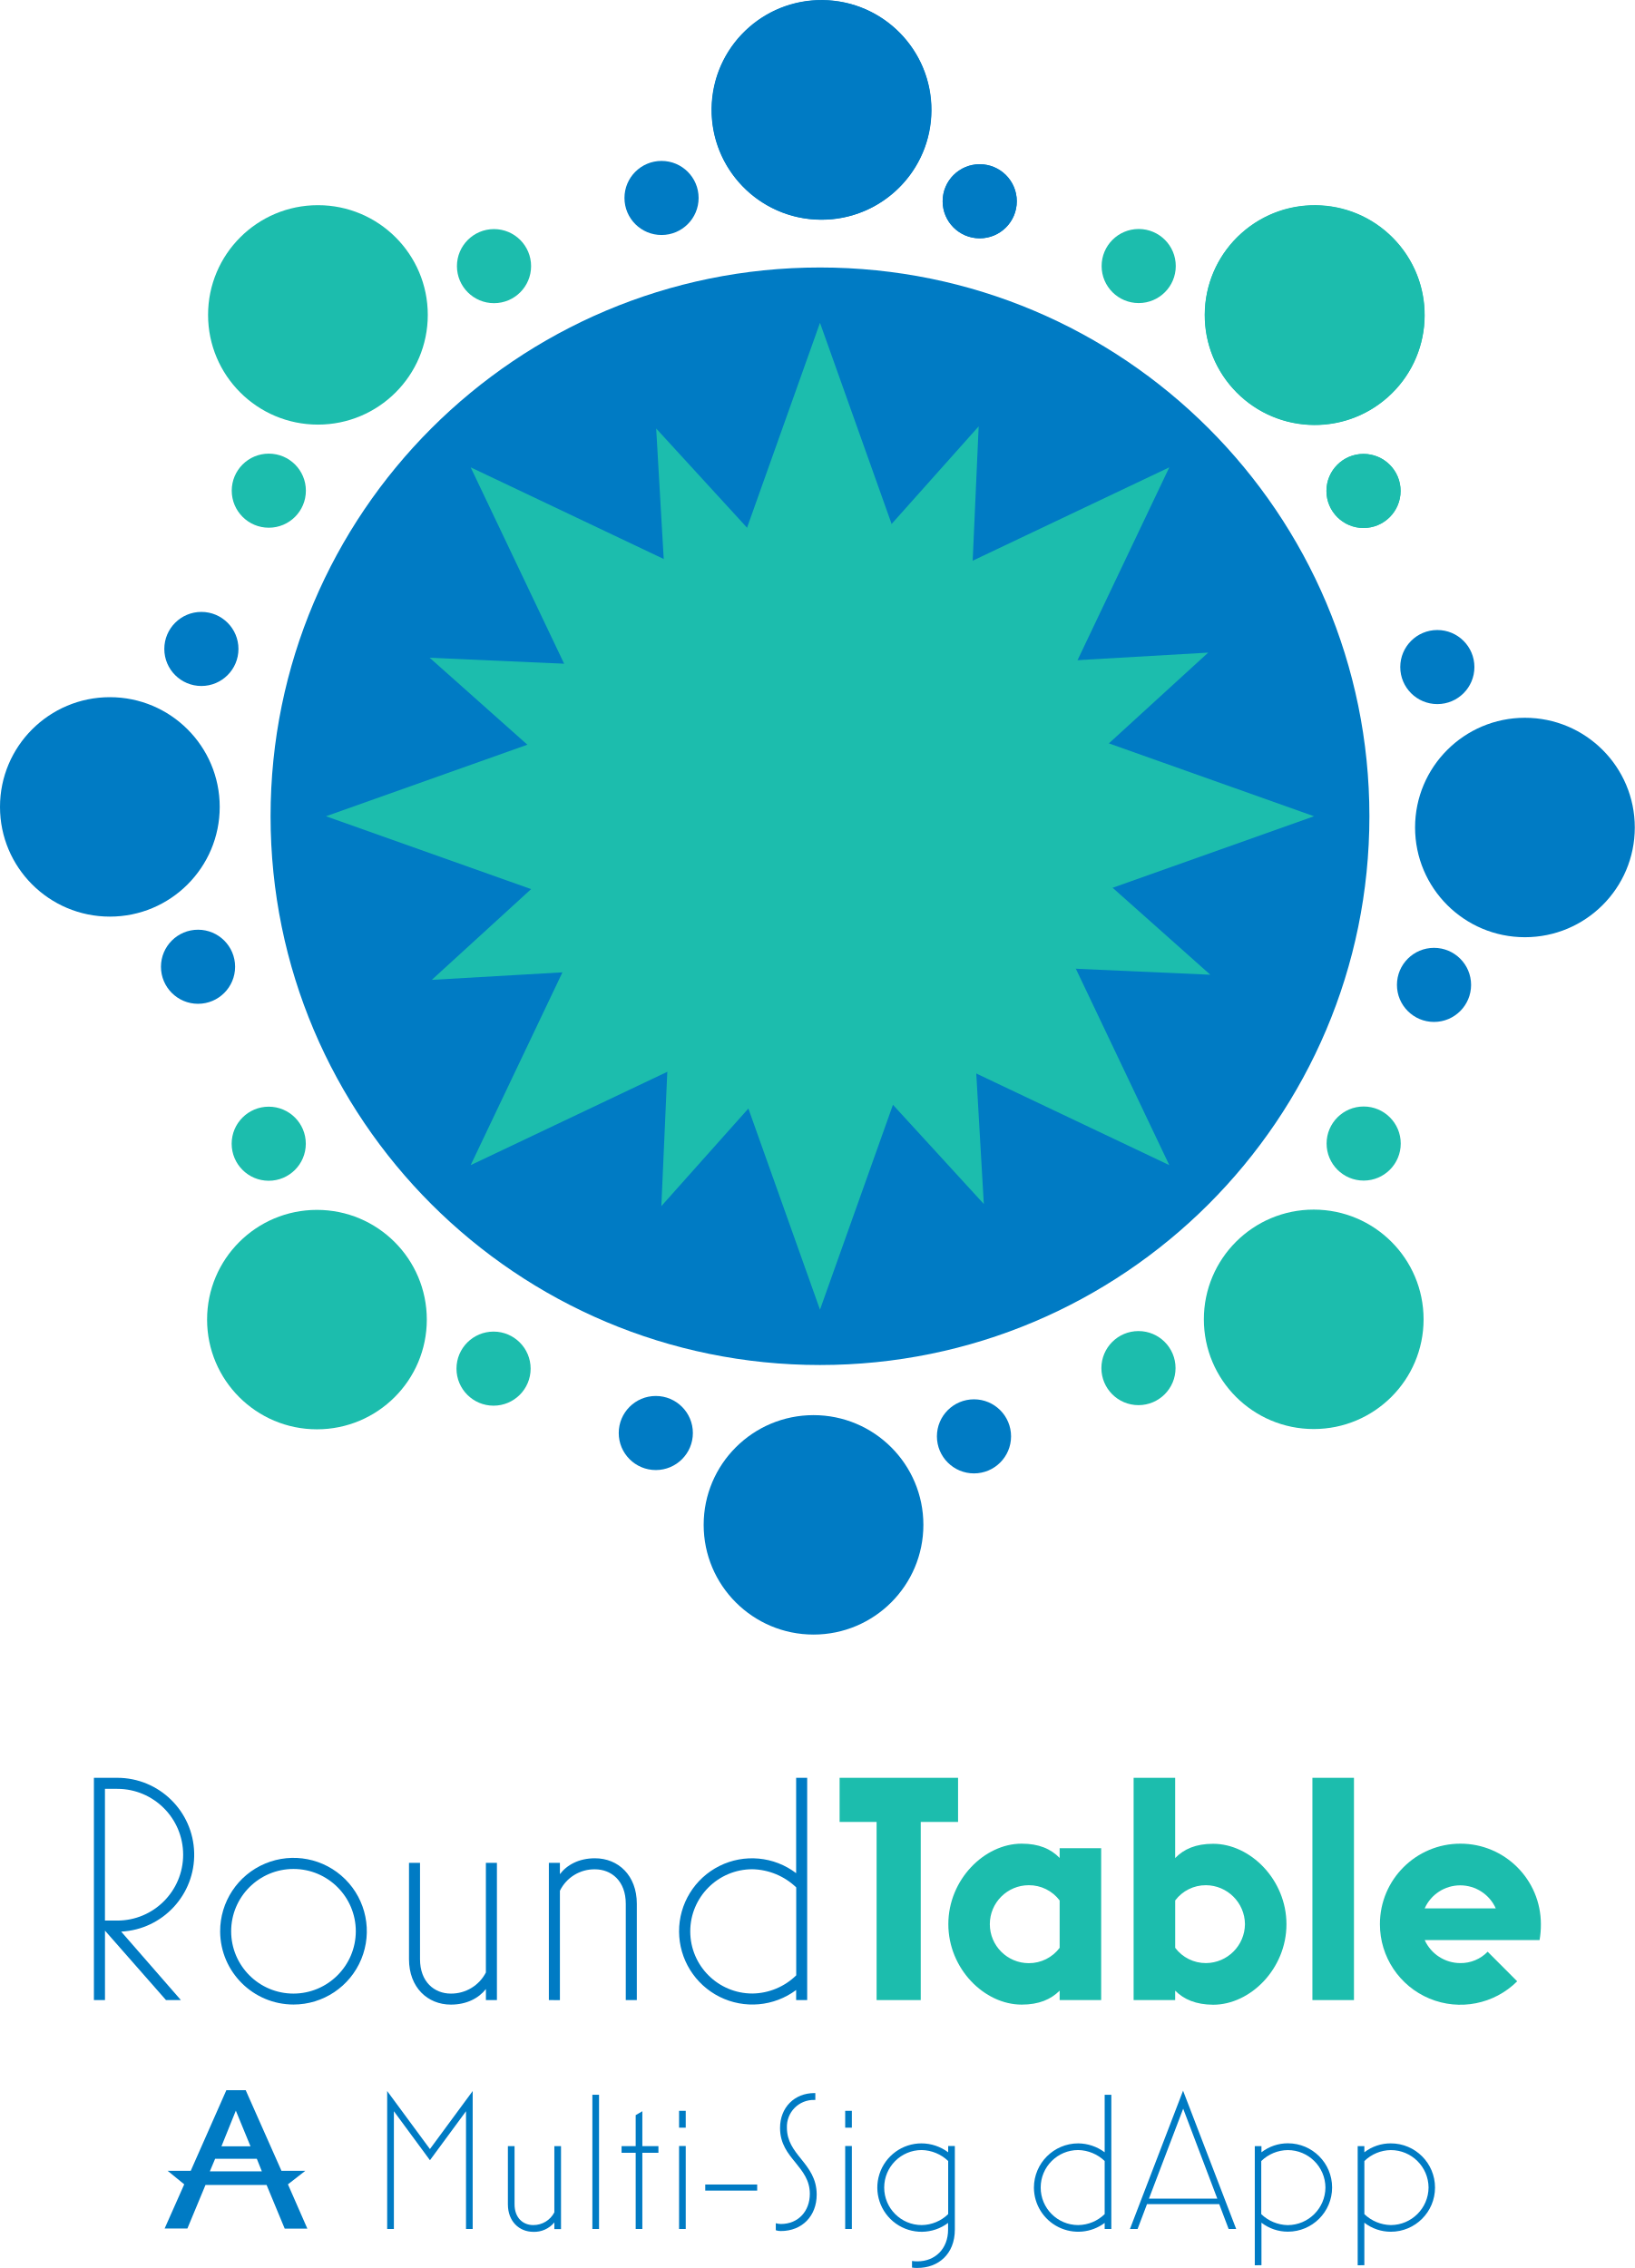
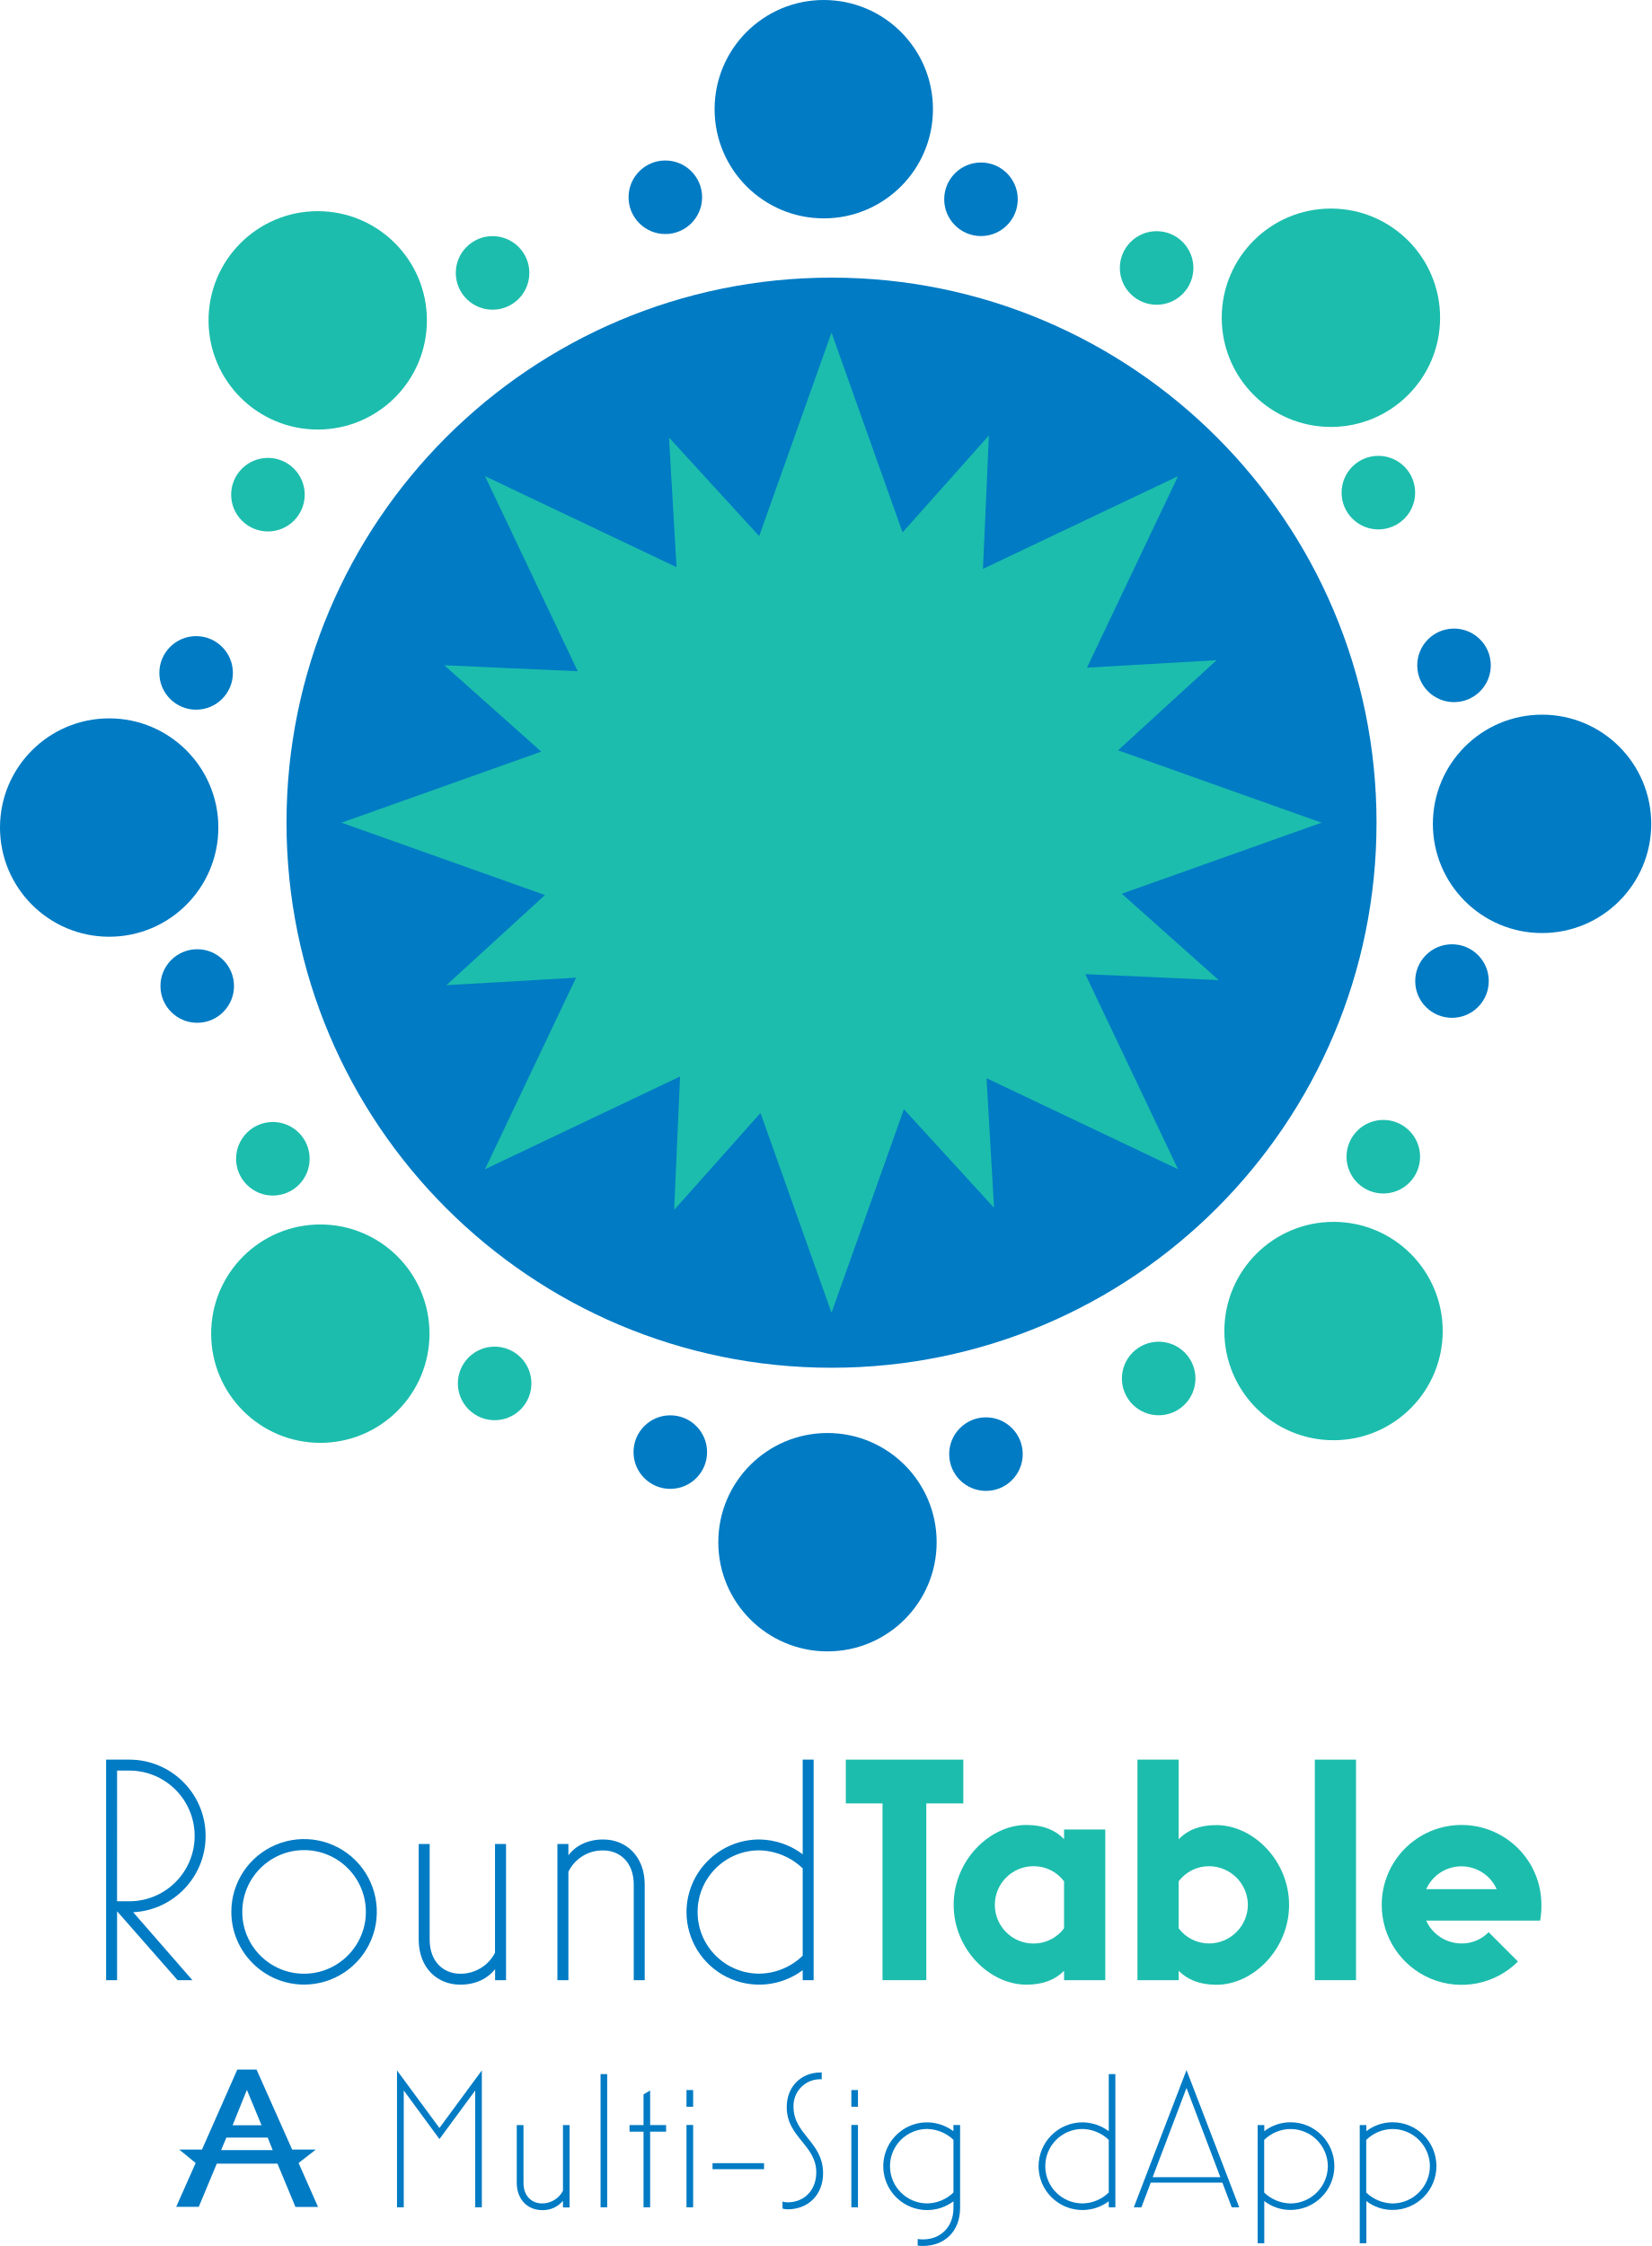
- <svg xmlns="http://www.w3.org/2000/svg" id="Layer_1" data-name="Layer 1" viewBox="0 0 650 901.89">
+ <svg xmlns="http://www.w3.org/2000/svg" id="Layer_1" data-name="Layer 1" viewBox="0 0 661.85 900.16">
  <defs>
    <style>.cls-1{fill:#007bc4;}.cls-2{fill:#1cbdad;}</style>
  </defs>
-   <path class="cls-1" d="M212.34,840.47V752.08h9.29a30.6,30.6,0,0,1,1.55,61.16l23.74,27.23H241l-24.26-27.62v27.62Zm4.39-31.62h4.9a26.19,26.19,0,1,0,0-52.38h-4.9Z" transform="translate(-175 -45.12)" />
-   <path class="cls-1" d="M262.53,813.24a29.16,29.16,0,1,1,29.16,29A29.21,29.21,0,0,1,262.53,813.24Zm53.94-.13a24.78,24.78,0,1,0-24.78,24.78A24.84,24.84,0,0,0,316.47,813.11Z" transform="translate(-175 -45.12)" />
-   <path class="cls-1" d="M337.62,824.21V785.89H342v38.32c0,9,5.68,13.68,12.26,13.68a15.52,15.52,0,0,0,13.93-8.39V785.89h4.39v54.58H368.2v-4.39c-2.84,3.61-7.61,6.19-13.93,6.19C345,842.27,337.62,835.43,337.62,824.21Z" transform="translate(-175 -45.12)" />
-   <path class="cls-1" d="M393.23,840.47V785.89h4.39v4.51c2.71-3.61,7.48-6.32,13.93-6.32,9.29,0,16.65,6.84,16.65,18.06v38.33h-4.39V802.14c0-9-5.68-13.67-12.26-13.67A15.25,15.25,0,0,0,397.62,797v43.49Z" transform="translate(-175 -45.12)" />
-   <path class="cls-1" d="M445,813.24A29,29,0,0,1,491.55,790V752.08h4.39v88.39h-4.39v-4A29.14,29.14,0,0,1,445,813.24Zm46.58,17.42v-35a26,26,0,0,0-17.42-7.22,24.71,24.71,0,1,0,0,49.42A25.38,25.38,0,0,0,491.55,830.66Z" transform="translate(-175 -45.12)" />
-   <path class="cls-2" d="M523.54,840.47V769.63H508.83V752.08h47.1v17.55H541.09v70.84Z" transform="translate(-175 -45.12)" />
-   <path class="cls-2" d="M552.06,810.27c0-17.67,14.32-32,29.16-32,6.84,0,11.61,2.07,15.1,5.68v-3.87h16.51v60.39H596.32v-3.75c-3.49,3.49-8.26,5.55-15.1,5.55C566.38,842.27,552.06,828,552.06,810.27Zm44.26,9.42V800.85a15.23,15.23,0,0,0-12.26-6.06,15.49,15.49,0,0,0,0,31A15.24,15.24,0,0,0,596.32,819.69Z" transform="translate(-175 -45.12)" />
-   <path class="cls-2" d="M642.25,836.72v3.75H625.73V752.08h16.52V784c3.48-3.61,8.25-5.68,15.09-5.68,14.84,0,29.16,14.33,29.16,32s-14.32,32-29.16,32C650.5,842.27,645.73,840.21,642.25,836.72ZM670,810.27a15.62,15.62,0,0,0-15.49-15.48,15.21,15.21,0,0,0-12.25,6.06v18.84a15.22,15.22,0,0,0,12.25,6.07A15.62,15.62,0,0,0,670,810.27Z" transform="translate(-175 -45.12)" />
-   <path class="cls-2" d="M696.82,840.47V752.08h16.52v88.39Z" transform="translate(-175 -45.12)" />
-   <path class="cls-2" d="M723.66,810.27a32,32,0,0,1,64,0,34.67,34.67,0,0,1-.52,6.33H741.46a15.58,15.58,0,0,0,14.2,9.16,14.89,14.89,0,0,0,10.84-4.52L778.24,833a32,32,0,0,1-54.58-22.71ZM769.72,804a15.48,15.48,0,0,0-28.26,0Z" transform="translate(-175 -45.12)" />
-   <path class="cls-1" d="M328.94,931.5V876.64l17,23.07,17-23.07V931.5h-2.65V884.67l-14.34,19.48-14.34-19.48V931.5Z" transform="translate(-175 -45.12)" />
-   <path class="cls-1" d="M376.94,921.68V898.54h2.65v23.14c0,5.46,3.43,8.26,7.41,8.26a9.36,9.36,0,0,0,8.41-5.06V898.54h2.65v33h-2.65v-2.65a10.35,10.35,0,0,1-8.41,3.74C381.39,932.59,376.94,928.46,376.94,921.68Z" transform="translate(-175 -45.12)" />
-   <path class="cls-1" d="M410.53,931.5V878.12h2.65V931.5Z" transform="translate(-175 -45.12)" />
-   <path class="cls-1" d="M427.75,931.5V901.19h-5.61v-2.65h5.61V886.23l2.65-1.56v13.87h6.39v2.65H430.4V931.5Z" transform="translate(-175 -45.12)" />
-   <path class="cls-1" d="M445,891.21v-6.7h2.65v6.7Zm0,40.29v-33h2.65v33Z" transform="translate(-175 -45.12)" />
-   <path class="cls-1" d="M455.41,916.23v-2.42h20.65v2.42Z" transform="translate(-175 -45.12)" />
-   <path class="cls-1" d="M483.46,932v-2.8a7.32,7.32,0,0,0,2,.31c7,0,11.53-5.15,11.53-12,0-5.38-2.8-8.81-5.68-12.39-3-3.67-6.16-7.49-6.16-13.8,0-8.18,5.77-13.87,13.64-13.87h.39v2.73h-.39a10.64,10.64,0,0,0-10.91,11.06c0,5.38,2.8,8.89,5.69,12.47,3,3.74,6.15,7.72,6.15,14.11,0,8.49-5.77,14.49-14.26,14.49A6,6,0,0,1,483.46,932Z" transform="translate(-175 -45.12)" />
-   <path class="cls-1" d="M511.05,891.21v-6.7h2.65v6.7Zm0,40.29v-33h2.65v33Z" transform="translate(-175 -45.12)" />
-   <path class="cls-1" d="M537.62,946.85v-2.64a13.72,13.72,0,0,0,2.18.15c6.94,0,12.16-4.91,12.16-12.62v-2.65a17.58,17.58,0,1,1-10.52-31.64A17.83,17.83,0,0,1,552,901v-2.49h2.65v33.2c0,9.89-6.7,15.27-14.81,15.27A11.16,11.16,0,0,1,537.62,946.85ZM552,925.58V904.46a15.71,15.71,0,0,0-10.52-4.36,14.92,14.92,0,1,0,0,29.84A15.34,15.34,0,0,0,552,925.58Z" transform="translate(-175 -45.12)" />
-   <path class="cls-1" d="M586.09,915.06a17.64,17.64,0,0,1,17.61-17.61A17.83,17.83,0,0,1,614.22,901V878.12h2.65V931.5h-2.65v-2.41a17.6,17.6,0,0,1-28.13-14Zm28.13,10.52V904.46a15.69,15.69,0,0,0-10.52-4.36,14.92,14.92,0,1,0,0,29.84A15.32,15.32,0,0,0,614.22,925.58Z" transform="translate(-175 -45.12)" />
-   <path class="cls-1" d="M624.27,931.5l21.12-55,21.12,55h-3l-3.74-9.89H631.05l-3.74,9.89Zm7.56-12.08H659l-13.56-35.76Z" transform="translate(-175 -45.12)" />
-   <path class="cls-1" d="M673.91,945.92V898.54h2.65V901a17.14,17.14,0,0,1,10.52-3.58,17.57,17.57,0,1,1,0,35.14A17.14,17.14,0,0,1,676.56,929v16.91ZM702,915a15,15,0,0,0-15-14.88,15.32,15.32,0,0,0-10.52,4.36v21.12a15.69,15.69,0,0,0,10.52,4.36A15.06,15.06,0,0,0,702,915Z" transform="translate(-175 -45.12)" />
-   <path class="cls-1" d="M714.82,945.92V898.54h2.65V901A17.16,17.16,0,0,1,728,897.45a17.57,17.57,0,1,1,0,35.14A17.16,17.16,0,0,1,717.47,929v16.91ZM743,915a15,15,0,0,0-15-14.88,15.32,15.32,0,0,0-10.52,4.36v21.12A15.69,15.69,0,0,0,728,929.94,15.06,15.06,0,0,0,743,915Z" transform="translate(-175 -45.12)" />
-   <path id="A_-_Lt_Blu" data-name="A - Lt Blu" class="cls-1" d="M289.49,913.74l6.91-5.38h-9.49L272.69,876.3H265l-14.16,32.06h-9.19l6.6,5.38-7.79,17.56h9.05L256.7,914H281l7.2,17.35h9Zm-20.72-29.3,5.83,14.18H263.05Zm-10.33,24.13,2.1-5h16.57l2,5Z" transform="translate(-175 -45.12)" />
-   <ellipse class="cls-1" cx="326.03" cy="324.59" rx="218.45" ry="218.22" />
-   <polygon class="cls-2" points="187.14 185.84 288.45 233.95 326.03 128.37 363.62 233.95 464.92 185.84 416.77 287.04 522.46 324.59 416.77 362.13 464.92 463.33 363.62 415.23 326.03 520.8 288.45 415.23 187.14 463.33 235.3 362.13 129.61 324.59 235.3 287.04 187.14 185.84" />
-   <polygon class="cls-2" points="260.9 170.4 325.48 240.91 389.12 169.55 384.87 265.03 480.38 259.52 409.8 324.03 481.23 387.61 385.65 383.36 391.17 478.78 326.59 408.26 262.95 479.63 267.19 384.15 171.68 389.65 242.27 325.14 170.83 261.56 266.41 265.81 260.9 170.4" />
-   <path class="cls-2" d="M665.07,199.48a43.72,43.72,0,1,0,3.57-61.69l0,0A43.67,43.67,0,0,0,665.07,199.48Z" transform="translate(-175 -45.12)" />
-   <ellipse class="cls-2" cx="542.14" cy="195.23" rx="14.74" ry="14.73" />
-   <ellipse class="cls-2" cx="452.75" cy="105.79" rx="14.74" ry="14.73" />
-   <ellipse class="cls-2" cx="542.14" cy="195.23" rx="14.74" ry="14.73" />
-   <ellipse class="cls-2" cx="522.73" cy="125.32" rx="43.68" ry="43.63" />
-   <ellipse class="cls-2" cx="106.88" cy="195.12" rx="14.74" ry="14.73" />
-   <ellipse class="cls-2" cx="196.42" cy="105.83" rx="14.74" ry="14.73" />
-   <ellipse class="cls-2" cx="126.41" cy="125.22" rx="43.68" ry="43.63" />
-   <ellipse class="cls-2" cx="106.85" cy="454.81" rx="14.74" ry="14.73" />
-   <ellipse class="cls-2" cx="196.24" cy="544.25" rx="14.74" ry="14.73" />
-   <ellipse class="cls-2" cx="126.02" cy="524.75" rx="43.68" ry="43.63" />
-   <ellipse class="cls-2" cx="452.66" cy="544.04" rx="14.74" ry="14.73" />
-   <ellipse class="cls-2" cx="542.2" cy="454.74" rx="14.74" ry="14.73" />
-   <ellipse class="cls-2" cx="522.34" cy="524.64" rx="43.68" ry="43.63" />
-   <path class="cls-1" d="M498.72,132.41A43.69,43.69,0,1,0,458,85.87v0A43.72,43.72,0,0,0,498.72,132.41Z" transform="translate(-175 -45.12)" />
-   <ellipse class="cls-1" cx="389.54" cy="80.04" rx="14.74" ry="14.73" />
-   <ellipse class="cls-1" cx="263.03" cy="78.72" rx="14.74" ry="14.73" />
-   <ellipse class="cls-1" cx="389.54" cy="80.04" rx="14.74" ry="14.73" />
-   <ellipse class="cls-1" cx="326.68" cy="43.71" rx="43.68" ry="43.63" />
-   <ellipse class="cls-1" cx="78.74" cy="384.44" rx="14.74" ry="14.73" />
-   <ellipse class="cls-1" cx="80.07" cy="258.06" rx="14.74" ry="14.73" />
-   <ellipse class="cls-1" cx="43.68" cy="320.87" rx="43.68" ry="43.63" />
-   <ellipse class="cls-1" cx="260.75" cy="569.85" rx="14.74" ry="14.73" />
-   <ellipse class="cls-1" cx="387.26" cy="571.18" rx="14.74" ry="14.73" />
-   <ellipse class="cls-1" cx="323.46" cy="606.37" rx="43.68" ry="43.63" />
-   <ellipse class="cls-1" cx="570.17" cy="391.65" rx="14.74" ry="14.73" />
-   <ellipse class="cls-1" cx="571.49" cy="265.26" rx="14.74" ry="14.73" />
-   <ellipse class="cls-1" cx="606.32" cy="329.06" rx="43.68" ry="43.63" />
+   <path class="cls-1" d="M219.7,840.47V752.08H229a30.6,30.6,0,0,1,1.55,61.16l23.74,27.23h-5.94l-24.25-27.62v27.62Zm4.39-31.62H229a26.19,26.19,0,0,0,0-52.38h-4.9Z" transform="translate(-177.17 -46.85)" />
+   <path class="cls-1" d="M269.89,813.24a29.16,29.16,0,1,1,29.16,29A29.21,29.21,0,0,1,269.89,813.24Zm53.93-.13a24.77,24.77,0,1,0-24.77,24.78A24.83,24.83,0,0,0,323.82,813.11Z" transform="translate(-177.17 -46.85)" />
+   <path class="cls-1" d="M345,824.21V785.89h4.39v38.32c0,9,5.67,13.68,12.25,13.68a15.53,15.53,0,0,0,13.94-8.39V785.89H380v54.58h-4.39v-4.39c-2.84,3.61-7.61,6.19-13.94,6.19C352.33,842.27,345,835.43,345,824.21Z" transform="translate(-177.17 -46.85)" />
+   <path class="cls-1" d="M400.59,840.47V785.89H405v4.51c2.71-3.61,7.48-6.32,13.93-6.32,9.29,0,16.65,6.84,16.65,18.06v38.33h-4.39V802.14c0-9-5.68-13.67-12.26-13.67A15.25,15.25,0,0,0,405,797v43.49Z" transform="translate(-177.17 -46.85)" />
+   <path class="cls-1" d="M452.33,813.24a29.21,29.21,0,0,1,29.16-29.16A29.51,29.51,0,0,1,498.91,790V752.08h4.38v88.39h-4.38v-4a29.14,29.14,0,0,1-46.58-23.23Zm46.58,17.42v-35a26,26,0,0,0-17.42-7.22,24.71,24.71,0,1,0,0,49.42A25.38,25.38,0,0,0,498.91,830.66Z" transform="translate(-177.17 -46.85)" />
+   <path class="cls-2" d="M530.9,840.47V769.63H516.19V752.08h47.1v17.55H548.45v70.84Z" transform="translate(-177.17 -46.85)" />
+   <path class="cls-2" d="M559.42,810.27c0-17.67,14.32-32,29.16-32,6.84,0,11.61,2.07,15.09,5.68v-3.87h16.52v60.39H603.67v-3.75c-3.48,3.49-8.25,5.55-15.09,5.55C573.74,842.27,559.42,828,559.42,810.27Zm44.25,9.42V800.85a15.19,15.19,0,0,0-12.25-6.06,15.49,15.49,0,1,0,0,31A15.2,15.2,0,0,0,603.67,819.69Z" transform="translate(-177.17 -46.85)" />
+   <path class="cls-2" d="M649.6,836.72v3.75H633.09V752.08H649.6V784c3.49-3.61,8.26-5.68,15.1-5.68,14.84,0,29.16,14.33,29.16,32s-14.32,32-29.16,32C657.86,842.27,653.09,840.21,649.6,836.72Zm27.75-26.45a15.62,15.62,0,0,0-15.49-15.48,15.23,15.23,0,0,0-12.26,6.06v18.84a15.24,15.24,0,0,0,12.26,6.07A15.62,15.62,0,0,0,677.35,810.27Z" transform="translate(-177.17 -46.85)" />
+   <path class="cls-2" d="M704.18,840.47V752.08h16.51v88.39Z" transform="translate(-177.17 -46.85)" />
+   <path class="cls-2" d="M731,810.27a32,32,0,1,1,64,0,34.65,34.65,0,0,1-.51,6.33H748.82a15.56,15.56,0,0,0,14.2,9.16,14.88,14.88,0,0,0,10.83-4.52L785.6,833A32,32,0,0,1,731,810.27ZM777.08,804a15.48,15.48,0,0,0-28.26,0Z" transform="translate(-177.17 -46.85)" />
+   <path class="cls-1" d="M336.3,931.5V876.64l17,23.07,17-23.07V931.5h-2.65V884.67l-14.34,19.48L339,884.67V931.5Z" transform="translate(-177.17 -46.85)" />
+   <path class="cls-1" d="M384.3,921.68V898.54H387v23.14c0,5.46,3.43,8.26,7.4,8.26a9.37,9.37,0,0,0,8.42-5.06V898.54h2.65v33h-2.65v-2.65a10.37,10.37,0,0,1-8.42,3.74C388.74,932.59,384.3,928.46,384.3,921.68Z" transform="translate(-177.17 -46.85)" />
+   <path class="cls-1" d="M417.89,931.5V878.12h2.65V931.5Z" transform="translate(-177.17 -46.85)" />
+   <path class="cls-1" d="M435.11,931.5V901.19H429.5v-2.65h5.61V886.23l2.65-1.56v13.87h6.39v2.65h-6.39V931.5Z" transform="translate(-177.17 -46.85)" />
+   <path class="cls-1" d="M452.33,891.21v-6.7H455v6.7Zm0,40.29v-33H455v33Z" transform="translate(-177.17 -46.85)" />
+   <path class="cls-1" d="M462.77,916.23v-2.42h20.65v2.42Z" transform="translate(-177.17 -46.85)" />
+   <path class="cls-1" d="M490.82,932v-2.8a7.27,7.27,0,0,0,2,.31c7,0,11.53-5.15,11.53-12,0-5.38-2.8-8.81-5.69-12.39-3-3.67-6.15-7.49-6.15-13.8,0-8.18,5.76-13.87,13.63-13.87h.39v2.73h-.39a10.65,10.65,0,0,0-10.91,11.06c0,5.38,2.81,8.89,5.69,12.47,3,3.74,6.16,7.72,6.16,14.11,0,8.49-5.77,14.49-14.26,14.49A6,6,0,0,1,490.82,932Z" transform="translate(-177.17 -46.85)" />
+   <path class="cls-1" d="M518.41,891.21v-6.7h2.65v6.7Zm0,40.29v-33h2.65v33Z" transform="translate(-177.17 -46.85)" />
+   <path class="cls-1" d="M545,946.85v-2.64a13.72,13.72,0,0,0,2.18.15c6.94,0,12.16-4.91,12.16-12.62v-2.65a17.58,17.58,0,1,1-10.52-31.64A17.86,17.86,0,0,1,559.32,901v-2.49H562v33.2c0,9.89-6.7,15.27-14.81,15.27A11.11,11.11,0,0,1,545,946.85Zm14.34-21.27V904.46a15.71,15.71,0,0,0-10.52-4.36,14.92,14.92,0,1,0,0,29.84A15.34,15.34,0,0,0,559.32,925.58Z" transform="translate(-177.17 -46.85)" />
+   <path class="cls-1" d="M593.45,915.06a17.64,17.64,0,0,1,17.61-17.61A17.86,17.86,0,0,1,621.58,901V878.12h2.65V931.5h-2.65v-2.41a17.6,17.6,0,0,1-28.13-14Zm28.13,10.52V904.46a15.71,15.71,0,0,0-10.52-4.36,14.92,14.92,0,1,0,0,29.84A15.34,15.34,0,0,0,621.58,925.58Z" transform="translate(-177.17 -46.85)" />
+   <path class="cls-1" d="M631.63,931.5l21.12-55,21.12,55h-3l-3.74-9.89H638.41l-3.74,9.89Zm7.56-12.08h27.12l-13.56-35.76Z" transform="translate(-177.17 -46.85)" />
+   <path class="cls-1" d="M681.27,945.92V898.54h2.65V901a17.14,17.14,0,0,1,10.52-3.58,17.57,17.57,0,1,1,0,35.14A17.14,17.14,0,0,1,683.92,929v16.91ZM709.4,915a15,15,0,0,0-15-14.88,15.3,15.3,0,0,0-10.52,4.36v21.12a15.67,15.67,0,0,0,10.52,4.36A15.06,15.06,0,0,0,709.4,915Z" transform="translate(-177.17 -46.85)" />
+   <path class="cls-1" d="M722.18,945.92V898.54h2.65V901a17.14,17.14,0,0,1,10.52-3.58,17.57,17.57,0,1,1,0,35.14A17.14,17.14,0,0,1,724.83,929v16.91ZM750.31,915a15,15,0,0,0-15-14.88,15.3,15.3,0,0,0-10.52,4.36v21.12a15.67,15.67,0,0,0,10.52,4.36A15.06,15.06,0,0,0,750.31,915Z" transform="translate(-177.17 -46.85)" />
+   <path id="A_-_Lt_Blu" data-name="A - Lt Blu" class="cls-1" d="M296.85,913.74l6.91-5.38h-9.49L280,876.3h-7.71l-14.16,32.06H249l6.6,5.38L247.8,931.3h9.05L264.06,914h24.32l7.21,17.35h9.05Zm-20.72-29.3L282,898.62H270.4ZM265.8,908.57l2.1-5h16.57l2,5Z" transform="translate(-177.17 -46.85)" />
+   <circle class="cls-1" cx="333.29" cy="329.72" r="218.45" />
+   <polygon class="cls-2" points="449.64 358.19 529.72 329.72 448.15 300.71 487.64 264.59 435.7 267.58 472.19 190.83 394 227.99 396.38 174.52 361.77 213.37 333.29 133.3 304.29 214.86 268.16 175.37 271.16 227.31 194.4 190.83 231.56 269.01 178.09 266.63 216.94 301.24 136.87 329.72 218.43 358.72 178.94 394.85 230.89 391.85 194.4 468.61 272.58 431.45 270.21 484.92 304.82 446.07 333.29 526.14 362.3 444.58 398.43 484.07 395.43 432.13 472.19 468.61 435.02 390.43 488.49 392.81 449.64 358.19" />
+   <circle class="cls-2" cx="375.43" cy="601.31" r="14.74" transform="translate(-492.4 394.73) rotate(-45)" />
+   <circle class="cls-2" cx="286.54" cy="511.27" r="14.74" transform="translate(-454.77 305.51) rotate(-45)" />
+   <circle class="cls-2" cx="128.39" cy="534.51" r="43.76" />
+   <circle class="cls-2" cx="284.56" cy="245.11" r="14.74" transform="translate(-267.14 226.15) rotate(-45)" />
+   <circle class="cls-2" cx="374.6" cy="156.23" r="14.74" transform="translate(-177.92 263.79) rotate(-45)" />
+   <circle class="cls-2" cx="127.35" cy="128.39" r="43.76" />
+   <circle class="cls-2" cx="640.76" cy="154.25" r="14.74" transform="translate(-98.56 451.41) rotate(-45)" />
+   <circle class="cls-2" cx="729.65" cy="244.29" r="14.74" transform="translate(-136.2 540.64) rotate(-45)" />
+   <circle class="cls-2" cx="533.46" cy="127.35" r="43.76" />
+   <circle class="cls-2" cx="731.63" cy="510.45" r="14.74" transform="translate(-323.82 619.99) rotate(-45)" />
+   <circle class="cls-2" cx="641.59" cy="599.33" r="14.74" transform="translate(-413.04 582.36) rotate(-45)" />
+   <circle class="cls-2" cx="534.51" cy="533.46" r="43.76" />
+   <circle class="cls-1" cx="256.22" cy="442.03" r="14.74" transform="translate(-178.94 -45.82) rotate(-0.23)" />
+   <circle class="cls-1" cx="257.04" cy="315.51" r="14.74" transform="matrix(1, 0, 0, 1, -178.43, -45.82)" />
+   <circle class="cls-1" cx="43.76" cy="331.67" r="43.76" />
+   <circle class="cls-1" cx="266.68" cy="79.06" r="14.74" />
+   <circle class="cls-1" cx="393.2" cy="79.87" r="14.74" />
+   <circle class="cls-1" cx="330.19" cy="43.76" r="43.76" />
+   <circle class="cls-1" cx="759.97" cy="313.53" r="14.74" transform="translate(-178.42 -43.81) rotate(-0.23)" />
+   <circle class="cls-1" cx="759.15" cy="440.05" r="14.74" transform="translate(-178.92 -43.81) rotate(-0.23)" />
+   <circle class="cls-1" cx="618.09" cy="330.19" r="43.76" />
+   <circle class="cls-1" cx="572.35" cy="629.65" r="14.74" transform="translate(-179.68 -44.56) rotate(-0.23)" />
+   <circle class="cls-1" cx="445.83" cy="628.83" r="14.74" transform="translate(-179.68 -45.06) rotate(-0.23)" />
+   <circle class="cls-1" cx="331.67" cy="618.09" r="43.76" />
</svg>
